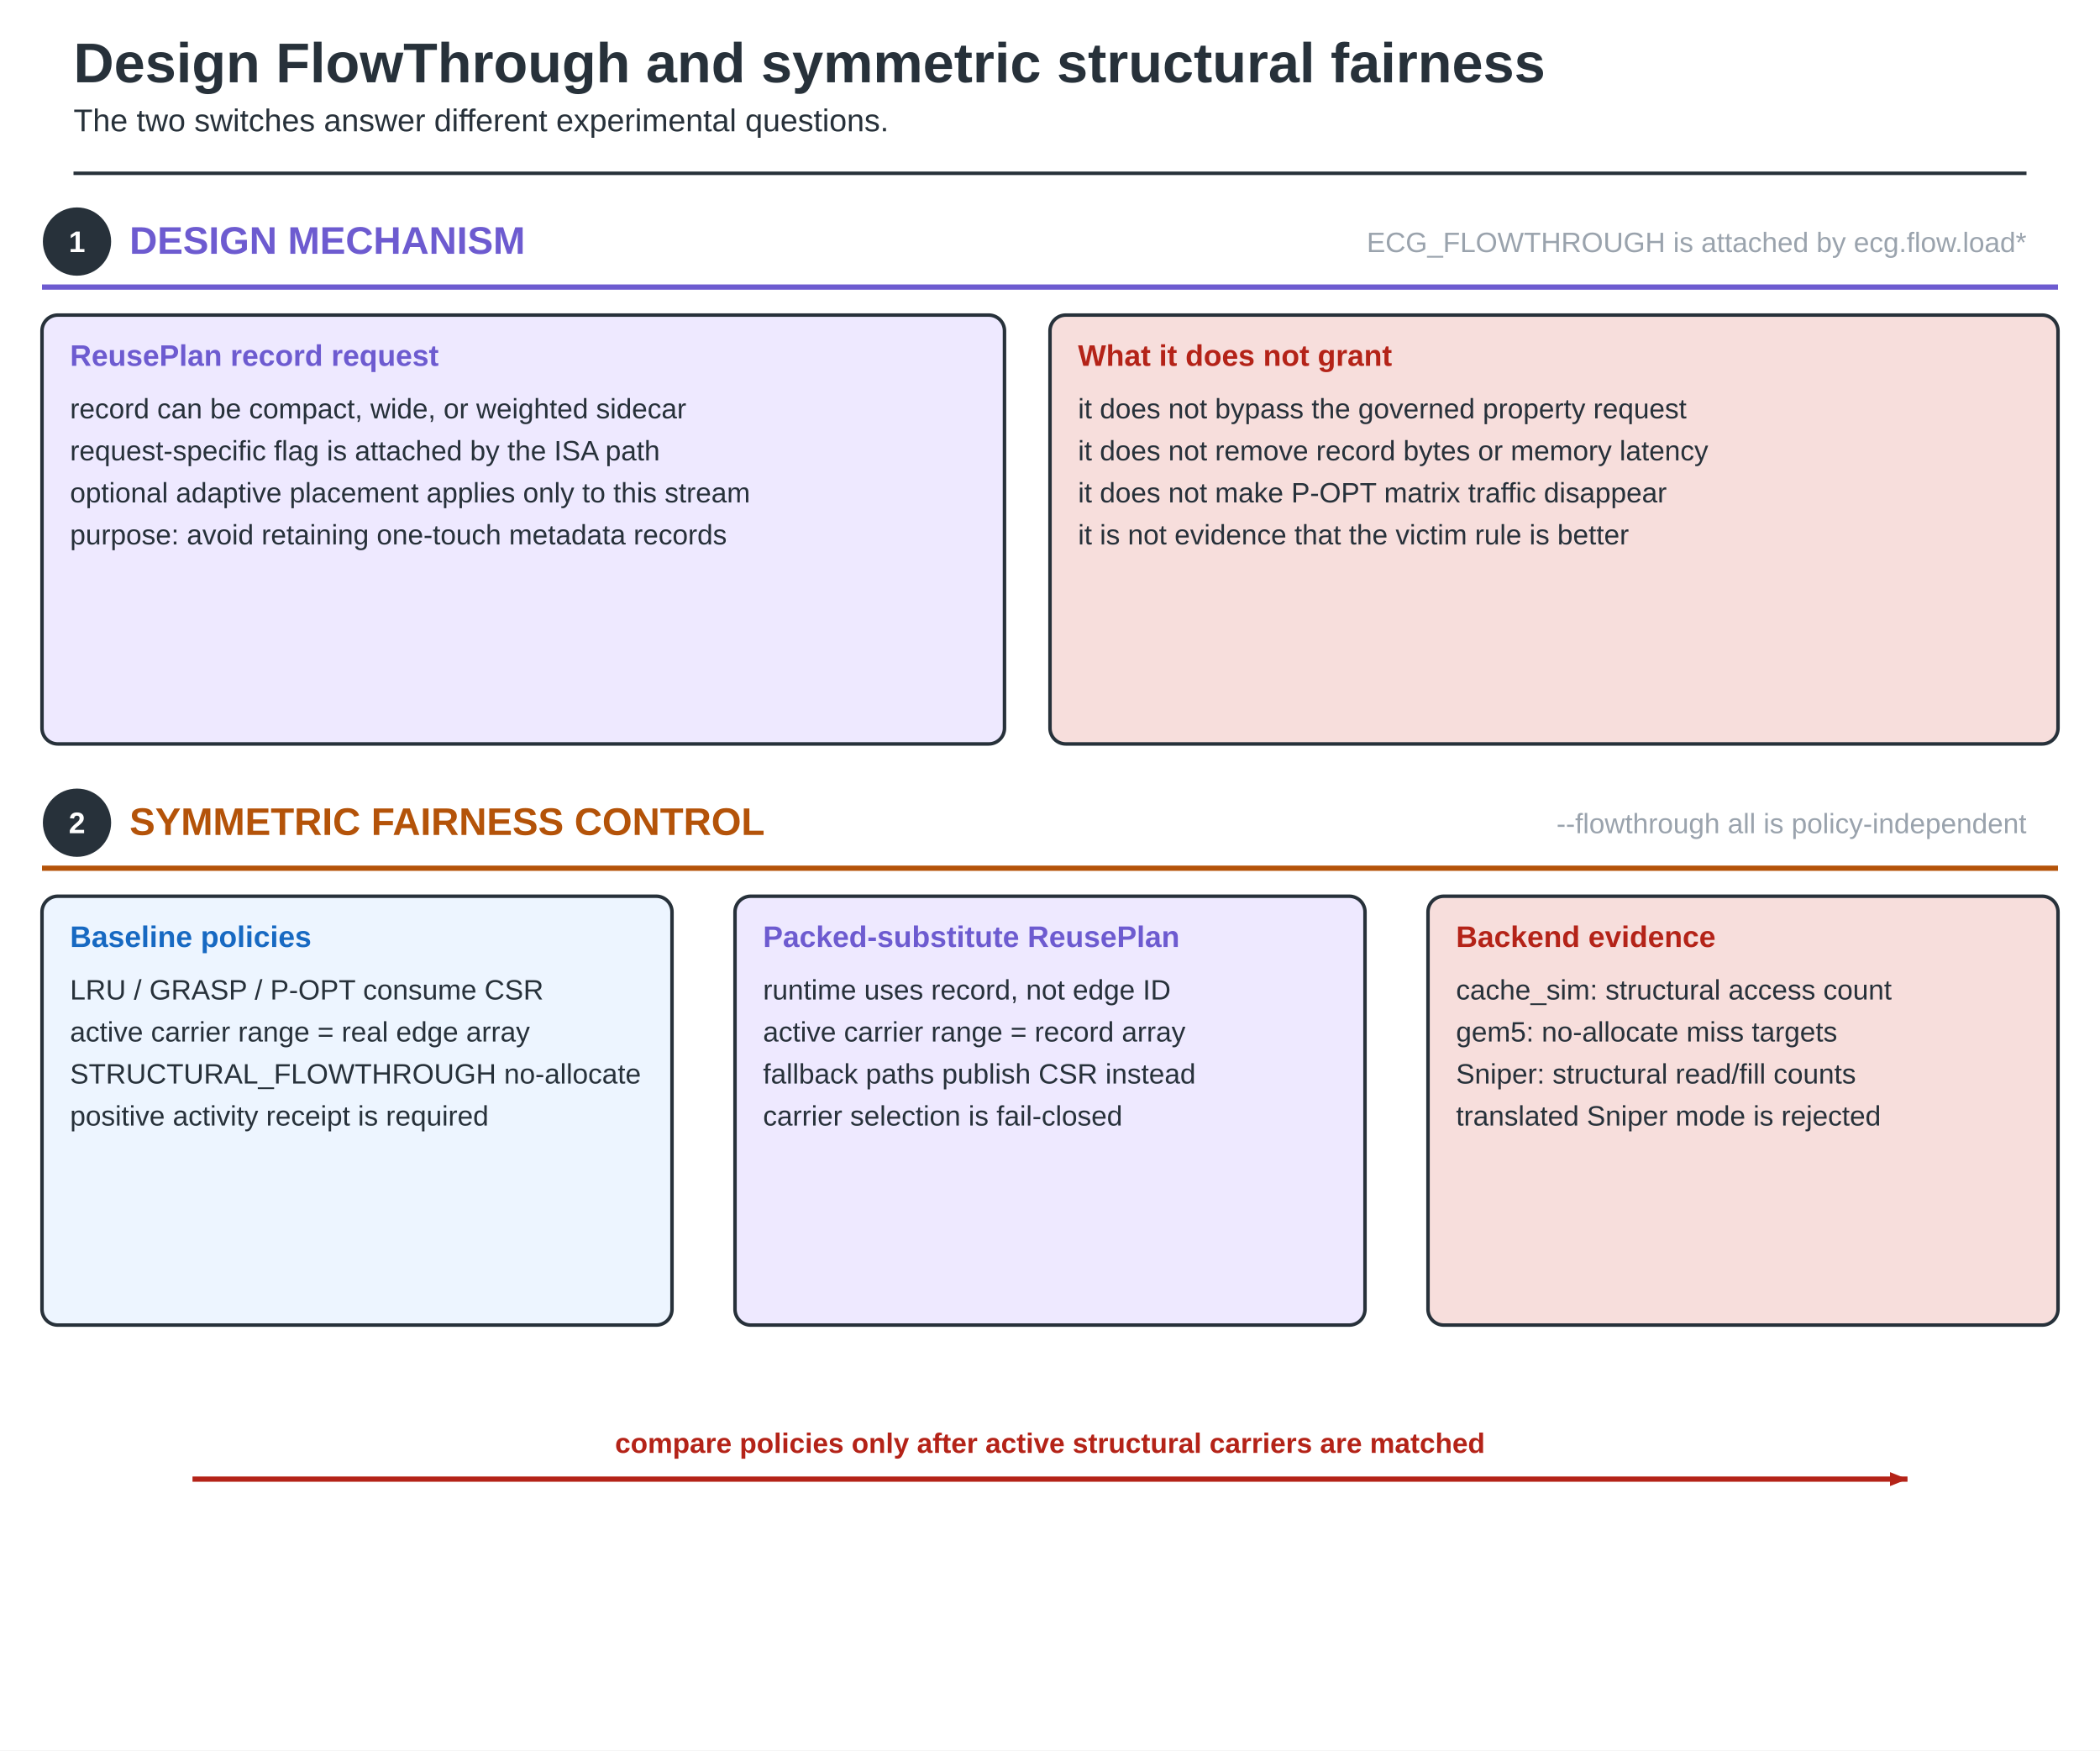
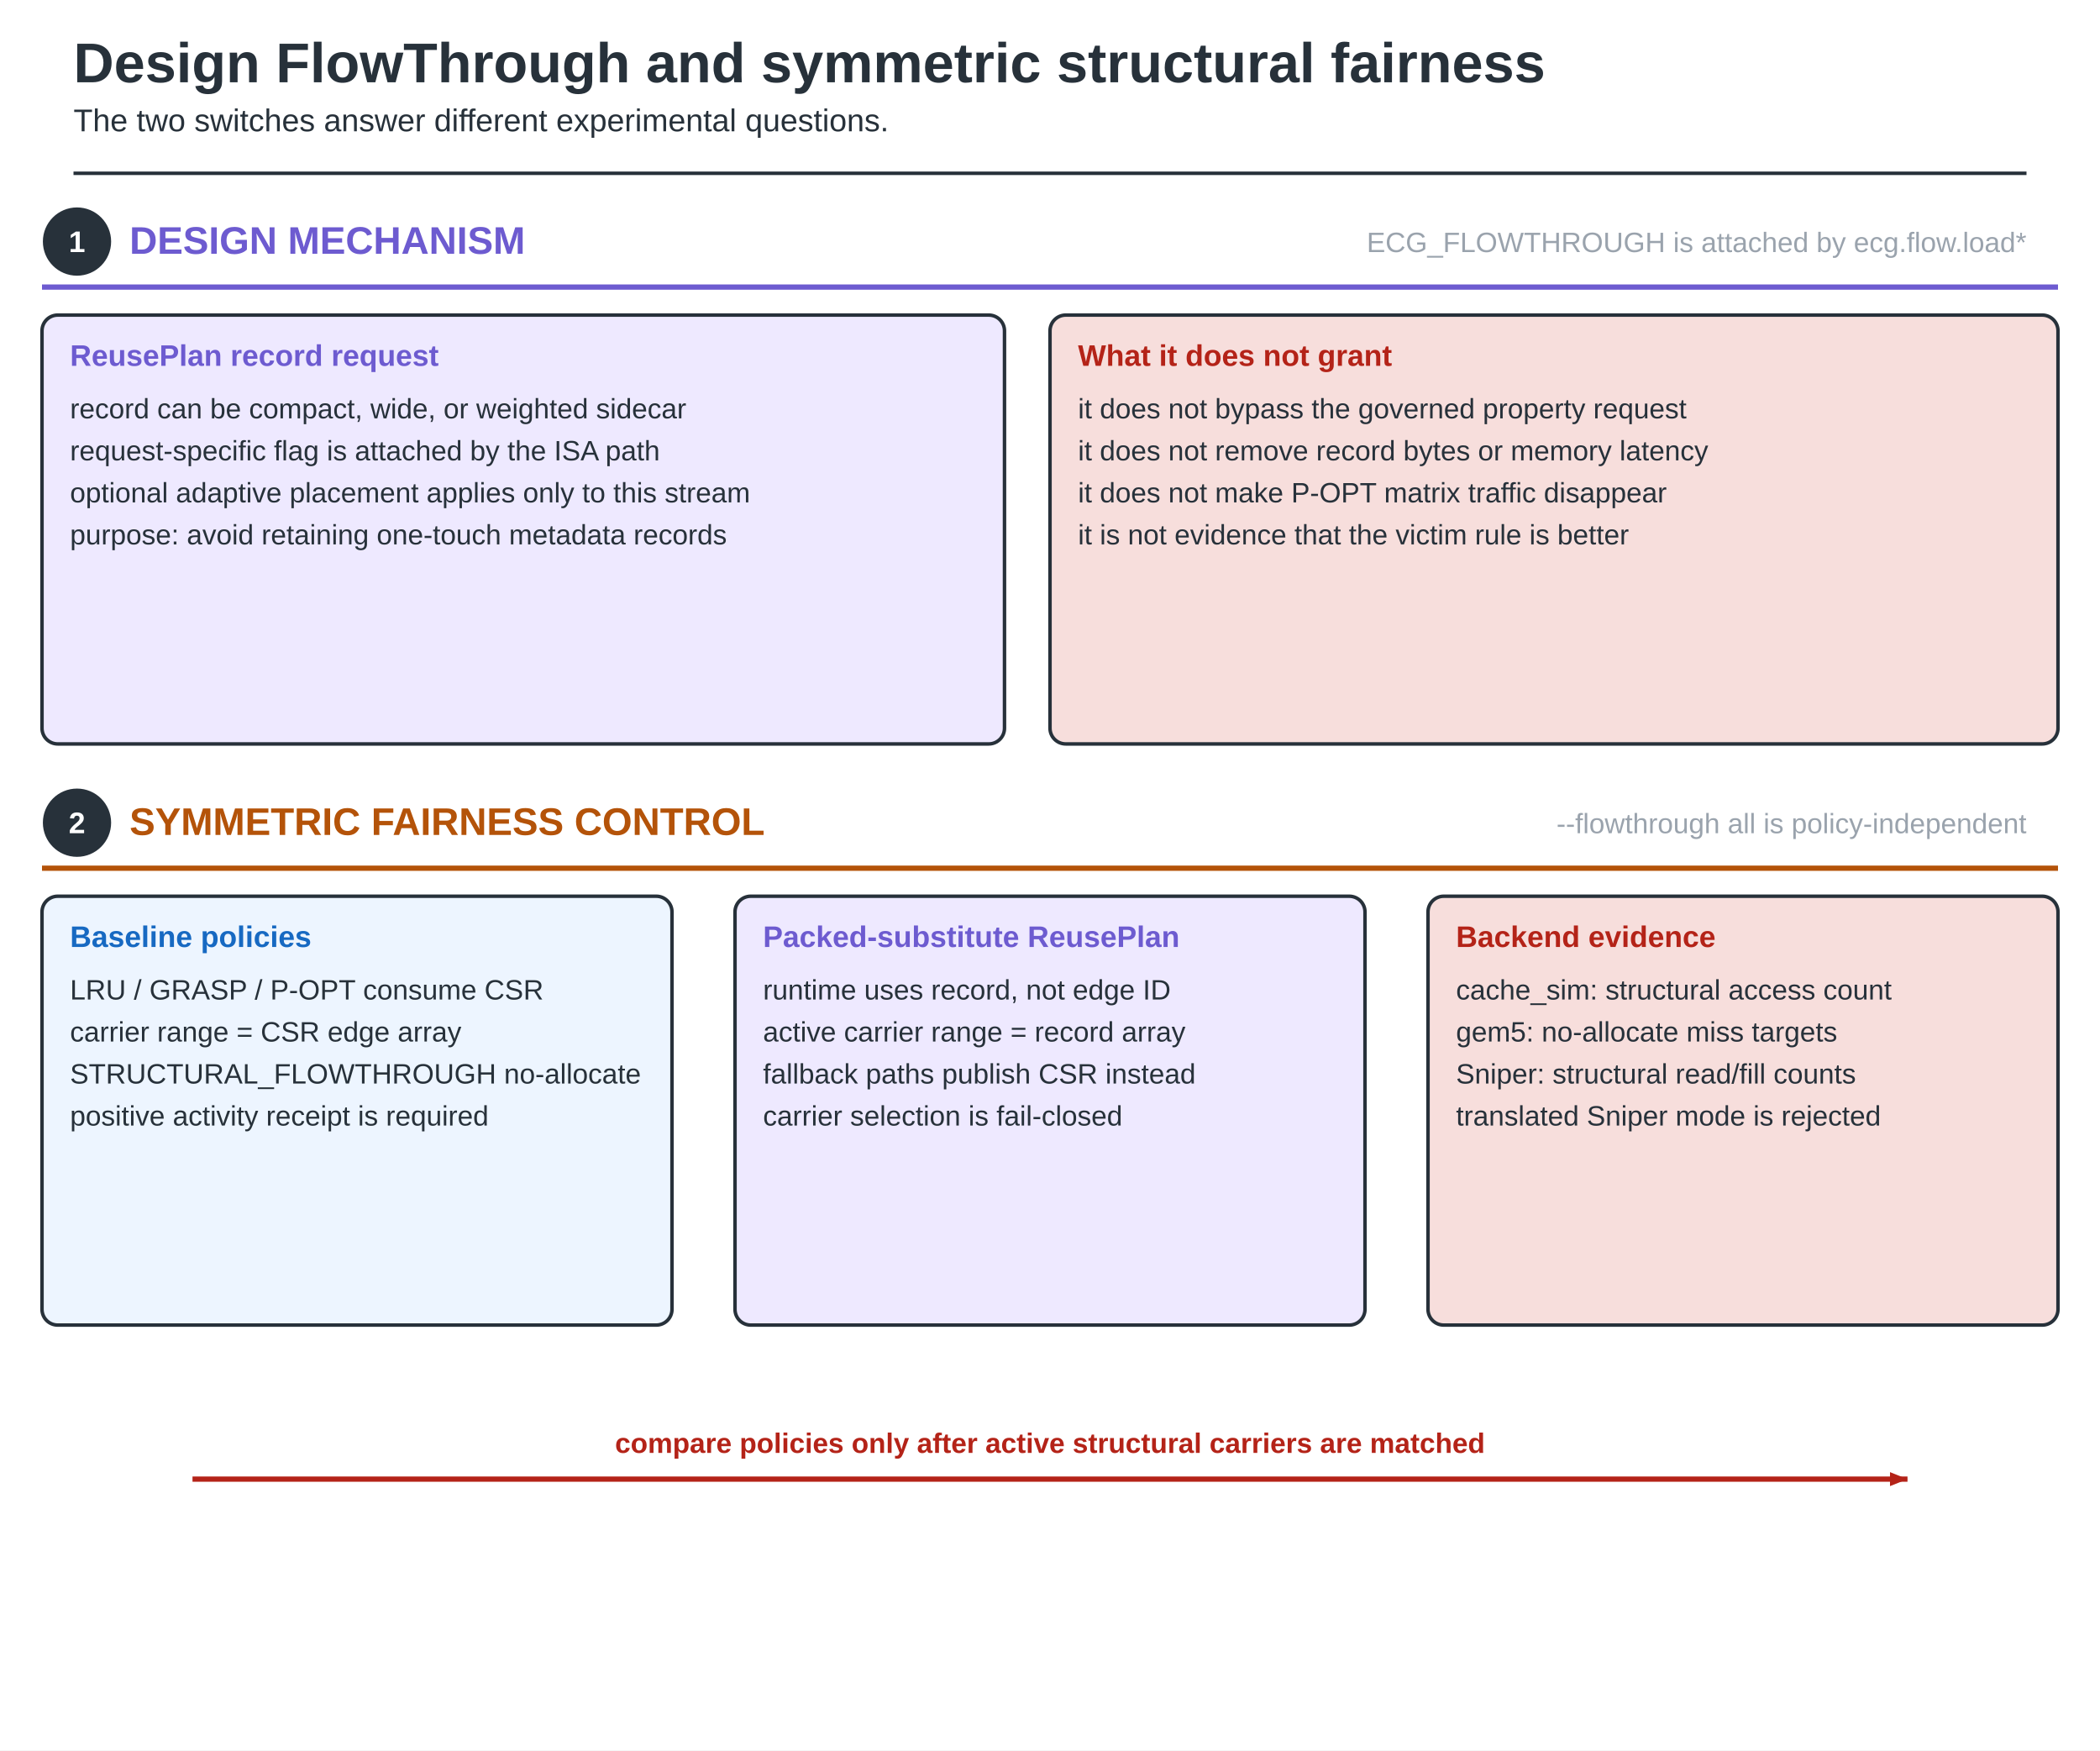
<svg xmlns="http://www.w3.org/2000/svg" width="1200" height="1000" viewBox="0 0 1200 1000" role="img" aria-labelledby="title desc" fill="#27313A" data-figure-schema="ecg-public/v1">
  <defs>
    <marker id="arrow-blue" viewBox="0 0 10 8" markerWidth="10" markerHeight="8" refX="10" refY="4" orient="auto" markerUnits="userSpaceOnUse">
      <path d="M0 0 L10 4 L0 8 Z" fill="#1769C2" />
    </marker>
    <marker id="arrow-green" viewBox="0 0 10 8" markerWidth="10" markerHeight="8" refX="10" refY="4" orient="auto" markerUnits="userSpaceOnUse">
      <path d="M0 0 L10 4 L0 8 Z" fill="#15803D" />
    </marker>
    <marker id="arrow-amber" viewBox="0 0 10 8" markerWidth="10" markerHeight="8" refX="10" refY="4" orient="auto" markerUnits="userSpaceOnUse">
      <path d="M0 0 L10 4 L0 8 Z" fill="#B45309" />
    </marker>
    <marker id="arrow-red" viewBox="0 0 10 8" markerWidth="10" markerHeight="8" refX="10" refY="4" orient="auto" markerUnits="userSpaceOnUse">
      <path d="M0 0 L10 4 L0 8 Z" fill="#B42318" />
    </marker>
    <marker id="arrow-purple" viewBox="0 0 10 8" markerWidth="10" markerHeight="8" refX="10" refY="4" orient="auto" markerUnits="userSpaceOnUse">
      <path d="M0 0 L10 4 L0 8 Z" fill="#6D5BD0" />
    </marker>
    <marker id="arrow-gray" viewBox="0 0 10 8" markerWidth="10" markerHeight="8" refX="10" refY="4" orient="auto" markerUnits="userSpaceOnUse">
      <path d="M0 0 L10 4 L0 8 Z" fill="#9AA3AD" />
    </marker>
    <marker id="arrow-ink" viewBox="0 0 10 8" markerWidth="10" markerHeight="8" refX="10" refY="4" orient="auto" markerUnits="userSpaceOnUse">
      <path d="M0 0 L10 4 L0 8 Z" fill="#27313A" />
    </marker>
    <style>
      :root { color-scheme: light dark; }
      @media (prefers-color-scheme: dark) {
        [fill="#FFFFFF"]{fill:#1E2327}[stroke="#FFFFFF"]{stroke:#1E2327}
        [fill="#F8F6EC"]{fill:#252A2E}[stroke="#F8F6EC"]{stroke:#252A2E}
        [fill="#EDF5FF"]{fill:#273846}[stroke="#EDF5FF"]{stroke:#273846}
        [fill="#E7F7EA"]{fill:#24382A}[stroke="#E7F7EA"]{stroke:#24382A}
        [fill="#FFF0D8"]{fill:#3B3122}[stroke="#FFF0D8"]{stroke:#3B3122}
        [fill="#F7DEDC"]{fill:#3D292A}[stroke="#F7DEDC"]{stroke:#3D292A}
        [fill="#EEE9FF"]{fill:#302C3C}[stroke="#EEE9FF"]{stroke:#302C3C}
        [fill="#27313A"]{fill:#ECE7DD}[stroke="#27313A"]{stroke:#ECE7DD}
        [fill="#9AA3AD"]{fill:#747D86}[stroke="#9AA3AD"]{stroke:#747D86}
        [fill="#1769C2"]{fill:#63A8FF}[stroke="#1769C2"]{stroke:#63A8FF}
        [fill="#15803D"]{fill:#63D68B}[stroke="#15803D"]{stroke:#63D68B}
        [fill="#B45309"]{fill:#F0B35A}[stroke="#B45309"]{stroke:#F0B35A}
        [fill="#6D5BD0"]{fill:#A79BF0}[stroke="#6D5BD0"]{stroke:#A79BF0}
        [fill="#B42318"]{fill:#F09B95}[stroke="#B42318"]{stroke:#F09B95}
      }
      .sans{font-family:Arial,Helvetica,sans-serif}
      .mono{font-family:"SFMono-Regular",Consolas,monospace}
      .title{font-size:32px;font-weight:700}
      .subtitle{font-size:18px}
      .heading{font-size:22px;font-weight:700}
      .label{font-size:17px;font-weight:700}
      .body{font-size:16px}
</style>
  </defs>
  <rect x="0" y="0" width="1200" height="1000" fill="#FFFFFF" />
  <text x="42" y="47" text-anchor="start" class="sans title" fill="#27313A" font-weight="700">Design FlowThrough and symmetric structural fairness</text>
  <text x="42" y="75" text-anchor="start" class="sans subtitle" fill="#27313A">The two switches answer different experimental questions.</text>
  <line x1="42" y1="99" x2="1158" y2="99" stroke="#27313A" stroke-width="2" />
  <circle cx="44" cy="138" r="19" fill="#27313A" stroke="#27313A" stroke-width="1" />
  <text x="44" y="144" text-anchor="middle" class="sans label" fill="#FFFFFF" font-weight="700">1</text>
  <text x="74" y="145" text-anchor="start" class="sans heading" fill="#6D5BD0" font-weight="700">DESIGN MECHANISM</text>
  <text x="1158" y="144" text-anchor="end" class="sans body" fill="#9AA3AD">ECG_FLOWTHROUGH is attached by ecg.flow.load*</text>
  <line x1="24" y1="164" x2="1176" y2="164" stroke="#6D5BD0" stroke-width="3" />
  <rect x="24" y="180" width="550" height="245" rx="9" fill="#EEE9FF" stroke="#27313A" stroke-width="2" />
  <text x="40" y="209" text-anchor="start" class="sans label" fill="#6D5BD0" font-weight="700">ReusePlan record request</text>
  <text x="40" y="239" text-anchor="start" class="sans body" fill="#27313A">record can be compact, wide, or weighted sidecar</text>
  <text x="40" y="263" text-anchor="start" class="sans body" fill="#27313A">request-specific flag is attached by the ISA path</text>
  <text x="40" y="287" text-anchor="start" class="sans body" fill="#27313A">optional adaptive placement applies only to this stream</text>
  <text x="40" y="311" text-anchor="start" class="sans body" fill="#27313A">purpose: avoid retaining one-touch metadata records</text>
  <rect x="600" y="180" width="576" height="245" rx="9" fill="#F7DEDC" stroke="#27313A" stroke-width="2" />
  <text x="616" y="209" text-anchor="start" class="sans label" fill="#B42318" font-weight="700">What it does not grant</text>
  <text x="616" y="239" text-anchor="start" class="sans body" fill="#27313A">it does not bypass the governed property request</text>
  <text x="616" y="263" text-anchor="start" class="sans body" fill="#27313A">it does not remove record bytes or memory latency</text>
  <text x="616" y="287" text-anchor="start" class="sans body" fill="#27313A">it does not make P-OPT matrix traffic disappear</text>
  <text x="616" y="311" text-anchor="start" class="sans body" fill="#27313A">it is not evidence that the victim rule is better</text>
  <circle cx="44" cy="470" r="19" fill="#27313A" stroke="#27313A" stroke-width="1" />
  <text x="44" y="476" text-anchor="middle" class="sans label" fill="#FFFFFF" font-weight="700">2</text>
  <text x="74" y="477" text-anchor="start" class="sans heading" fill="#B45309" font-weight="700">SYMMETRIC FAIRNESS CONTROL</text>
  <text x="1158" y="476" text-anchor="end" class="sans body" fill="#9AA3AD">--flowthrough all is policy-independent</text>
  <line x1="24" y1="496" x2="1176" y2="496" stroke="#B45309" stroke-width="3" />
  <rect x="24" y="512" width="360" height="245" rx="9" fill="#EDF5FF" stroke="#27313A" stroke-width="2" />
  <text x="40" y="541" text-anchor="start" class="sans label" fill="#1769C2" font-weight="700">Baseline policies</text>
  <text x="40" y="571" text-anchor="start" class="sans body" fill="#27313A">LRU / GRASP / P-OPT consume CSR</text>
-   <text x="40" y="595" text-anchor="start" class="sans body" fill="#27313A">active carrier range = real edge array</text>
+   <text x="40" y="595" text-anchor="start" class="sans body" fill="#27313A">carrier range = CSR edge array</text>
  <text x="40" y="619" text-anchor="start" class="sans body" fill="#27313A">STRUCTURAL_FLOWTHROUGH no-allocate</text>
  <text x="40" y="643" text-anchor="start" class="sans body" fill="#27313A">positive activity receipt is required</text>
  <rect x="420" y="512" width="360" height="245" rx="9" fill="#EEE9FF" stroke="#27313A" stroke-width="2" />
  <text x="436" y="541" text-anchor="start" class="sans label" fill="#6D5BD0" font-weight="700">Packed-substitute ReusePlan</text>
  <text x="436" y="571" text-anchor="start" class="sans body" fill="#27313A">runtime uses record, not edge ID</text>
  <text x="436" y="595" text-anchor="start" class="sans body" fill="#27313A">active carrier range = record array</text>
  <text x="436" y="619" text-anchor="start" class="sans body" fill="#27313A">fallback paths publish CSR instead</text>
  <text x="436" y="643" text-anchor="start" class="sans body" fill="#27313A">carrier selection is fail-closed</text>
  <rect x="816" y="512" width="360" height="245" rx="9" fill="#F7DEDC" stroke="#27313A" stroke-width="2" />
  <text x="832" y="541" text-anchor="start" class="sans label" fill="#B42318" font-weight="700">Backend evidence</text>
  <text x="832" y="571" text-anchor="start" class="sans body" fill="#27313A">cache_sim: structural access count</text>
  <text x="832" y="595" text-anchor="start" class="sans body" fill="#27313A">gem5: no-allocate miss targets</text>
  <text x="832" y="619" text-anchor="start" class="sans body" fill="#27313A">Sniper: structural read/fill counts</text>
  <text x="832" y="643" text-anchor="start" class="sans body" fill="#27313A">translated Sniper mode is rejected</text>
  <path d="M110 845 L1090 845" fill="none" stroke="#B42318" stroke-width="3" marker-end="url(#arrow-red)" data-flow-kind="dependency" data-flow-label="compare policies only after active structural carriers are matched" />
  <text x="600" y="830" text-anchor="middle" class="sans body" fill="#B42318" font-weight="700">compare policies only after active structural carriers are matched</text>
</svg>
